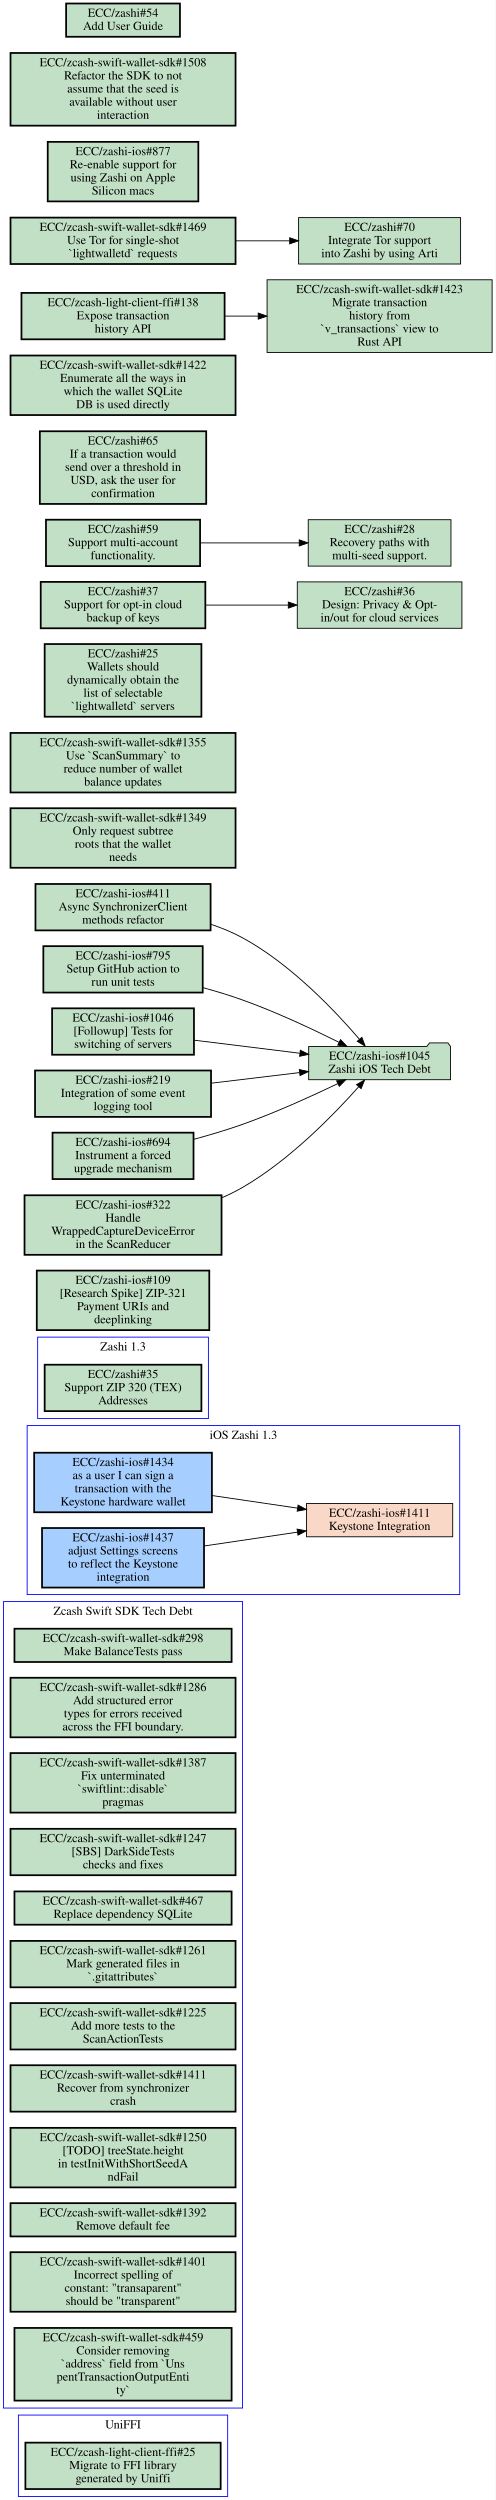
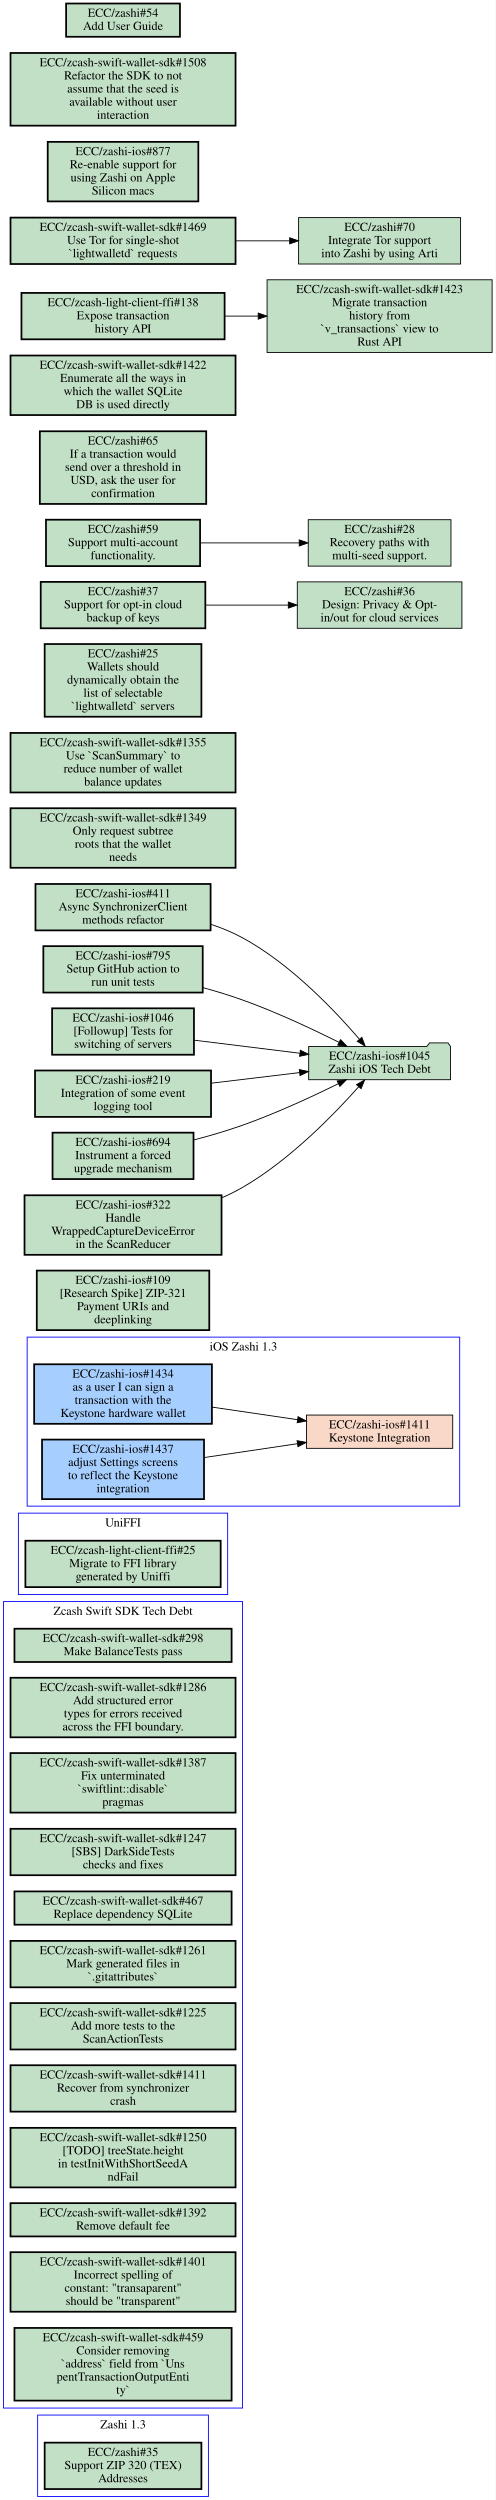
<svg xmlns="http://www.w3.org/2000/svg" xmlns:xlink="http://www.w3.org/1999/xlink" width="566pt" height="2855pt" viewBox="0.00 0.00 566.00 2855.00">
  <g id="graph0" class="graph" transform="scale(1 1) rotate(0) translate(4 2851)">
    <polygon fill="white" stroke="transparent" points="-4,4 -4,-2851 562,-2851 562,4 -4,4" />
    <g id="clust1" class="cluster">
-       <polygon fill="none" stroke="blue" points="17,0 17,-93 256,-93 256,0 17,0" />
-       <text text-anchor="middle" x="136.5" y="-77.8" font-family="Times,serif" font-size="14.00">UniFFI</text>
+       <polygon fill="none" stroke="blue" points="17,-1030 17,-1123 256,-1123 256,-1030 17,-1030" />
+       <text text-anchor="middle" x="136.5" y="-1107.8" font-family="Times,serif" font-size="14.00">UniFFI</text>
    </g>
    <g id="clust2" class="cluster">
-       <polygon fill="none" stroke="blue" points="27,-1030 27,-1223 521,-1223 521,-1030 27,-1030" />
-       <text text-anchor="middle" x="274" y="-1207.8" font-family="Times,serif" font-size="14.00">iOS Zashi 1.3</text>
+       <polygon fill="none" stroke="blue" points="39,0 39,-93 234,-93 234,0 39,0" />
+       <text text-anchor="middle" x="136.5" y="-77.8" font-family="Times,serif" font-size="14.00">Zashi 1.3</text>
    </g>
    <g id="clust3" class="cluster">
+       <polygon fill="none" stroke="blue" points="27,-1131 27,-1324 521,-1324 521,-1131 27,-1131" />
+       <text text-anchor="middle" x="274" y="-1308.8" font-family="Times,serif" font-size="14.00">iOS Zashi 1.3</text>
+     </g>
+     <g id="clust4" class="cluster">
      <polygon fill="none" stroke="blue" points="0,-101 0,-1022 273,-1022 273,-101 0,-101" />
      <text text-anchor="middle" x="136.5" y="-1006.8" font-family="Times,serif" font-size="14.00">Zcash Swift SDK Tech Debt</text>
-     </g>
-     <g id="clust4" class="cluster">
-       <polygon fill="none" stroke="blue" points="39,-1231 39,-1324 234,-1324 234,-1231 39,-1231" />
-       <text text-anchor="middle" x="136.5" y="-1308.8" font-family="Times,serif" font-size="14.00">Zashi 1.3</text>
    </g>
    <g id="node1" class="node open">
      <g id="a_node1">
        <a xlink:href="https://github.com/Electric-Coin-Company/zcash-light-client-ffi/issues/25" xlink:title="ECC/zcash-light-client-ffi#25&#10;Migrate to FFI library&#10;generated by Uniffi" target="_blank">
-           <polygon fill="#c2e0c6" stroke="black" stroke-width="2" points="248,-61.5 25,-61.5 25,-8.5 248,-8.5 248,-61.5" />
-           <text text-anchor="middle" x="136.5" y="-46.3" font-family="Times,serif" font-size="14.00">ECC/zcash-light-client-ffi#25</text>
-           <text text-anchor="middle" x="136.5" y="-31.3" font-family="Times,serif" font-size="14.00">Migrate to FFI library</text>
-           <text text-anchor="middle" x="136.5" y="-16.3" font-family="Times,serif" font-size="14.00">generated by Uniffi</text>
-         </a>
-       </g>
-     </g>
-     <g id="node2" class="node closed">
+           <polygon fill="#c2e0c6" stroke="black" stroke-width="2" points="248,-1091.5 25,-1091.5 25,-1038.5 248,-1038.5 248,-1091.5" />
+           <text text-anchor="middle" x="136.5" y="-1076.3" font-family="Times,serif" font-size="14.00">ECC/zcash-light-client-ffi#25</text>
+           <text text-anchor="middle" x="136.5" y="-1061.3" font-family="Times,serif" font-size="14.00">Migrate to FFI library</text>
+           <text text-anchor="middle" x="136.5" y="-1046.3" font-family="Times,serif" font-size="14.00">generated by Uniffi</text>
+         </a>
+       </g>
+     </g>
+     <g id="node2" class="node open">
      <g id="a_node2">
+         <a xlink:href="https://github.com/Electric-Coin-Company/zashi/issues/35" xlink:title="ECC/zashi#35&#10;Support ZIP 320 (TEX)&#10;Addresses" target="_blank">
+           <polygon fill="#c2e0c6" stroke="black" stroke-width="2" points="226,-61.5 47,-61.5 47,-8.5 226,-8.5 226,-61.5" />
+           <text text-anchor="middle" x="136.5" y="-46.3" font-family="Times,serif" font-size="14.00">ECC/zashi#35</text>
+           <text text-anchor="middle" x="136.5" y="-31.3" font-family="Times,serif" font-size="14.00">Support ZIP 320 (TEX)</text>
+           <text text-anchor="middle" x="136.5" y="-16.3" font-family="Times,serif" font-size="14.00">Addresses</text>
+         </a>
+       </g>
+     </g>
+     <g id="node3" class="node closed">
+       <g id="a_node3">
        <a xlink:href="https://github.com/Electric-Coin-Company/zashi-ios/issues/1411" xlink:title="ECC/zashi-ios#1411&#10;Keystone Integration" target="_blank">
-           <polygon fill="#fad8c7" stroke="black" points="513,-1134 346,-1134 346,-1096 513,-1096 513,-1134" />
-           <text text-anchor="middle" x="429.5" y="-1118.8" font-family="Times,serif" font-size="14.00">ECC/zashi-ios#1411</text>
-           <text text-anchor="middle" x="429.5" y="-1103.8" font-family="Times,serif" font-size="14.00">Keystone Integration</text>
-         </a>
-       </g>
-     </g>
-     <g id="node3" class="node committed">
-       <g id="a_node3">
-         <a xlink:href="https://github.com/Electric-Coin-Company/zashi-ios/issues/1434" xlink:title="ECC/zashi-ios#1434&#10;as a user I can sign a&#10;transaction with the&#10;Keystone hardware wallet" target="_blank">
-           <polygon fill="#a6cfff" stroke="black" stroke-width="2" points="238,-1192 35,-1192 35,-1124 238,-1124 238,-1192" />
-           <text text-anchor="middle" x="136.5" y="-1176.8" font-family="Times,serif" font-size="14.00">ECC/zashi-ios#1434</text>
-           <text text-anchor="middle" x="136.5" y="-1161.8" font-family="Times,serif" font-size="14.00">as a user I can sign a</text>
-           <text text-anchor="middle" x="136.5" y="-1146.8" font-family="Times,serif" font-size="14.00">transaction with the</text>
-           <text text-anchor="middle" x="136.5" y="-1131.8" font-family="Times,serif" font-size="14.00">Keystone hardware wallet</text>
-         </a>
-       </g>
-     </g>
-     <g id="edge1" class="edge">
-       <path fill="none" stroke="black" d="M238.05,-1143.1C269.78,-1138.5 304.66,-1133.3 335.81,-1128.7" />
-       <polygon fill="black" stroke="black" points="336.41,-1132.15 345.78,-1127.2 335.37,-1125.23 336.41,-1132.15" />
+           <polygon fill="#fad8c7" stroke="black" points="513,-1235 346,-1235 346,-1197 513,-1197 513,-1235" />
+           <text text-anchor="middle" x="429.5" y="-1219.8" font-family="Times,serif" font-size="14.00">ECC/zashi-ios#1411</text>
+           <text text-anchor="middle" x="429.5" y="-1204.8" font-family="Times,serif" font-size="14.00">Keystone Integration</text>
+         </a>
+       </g>
    </g>
    <g id="node4" class="node committed">
      <g id="a_node4">
+         <a xlink:href="https://github.com/Electric-Coin-Company/zashi-ios/issues/1434" xlink:title="ECC/zashi-ios#1434&#10;as a user I can sign a&#10;transaction with the&#10;Keystone hardware wallet" target="_blank">
+           <polygon fill="#a6cfff" stroke="black" stroke-width="2" points="238,-1293 35,-1293 35,-1225 238,-1225 238,-1293" />
+           <text text-anchor="middle" x="136.5" y="-1277.8" font-family="Times,serif" font-size="14.00">ECC/zashi-ios#1434</text>
+           <text text-anchor="middle" x="136.5" y="-1262.8" font-family="Times,serif" font-size="14.00">as a user I can sign a</text>
+           <text text-anchor="middle" x="136.5" y="-1247.8" font-family="Times,serif" font-size="14.00">transaction with the</text>
+           <text text-anchor="middle" x="136.5" y="-1232.8" font-family="Times,serif" font-size="14.00">Keystone hardware wallet</text>
+         </a>
+       </g>
+     </g>
+     <g id="edge1" class="edge">
+       <path fill="none" stroke="black" d="M238.05,-1244.1C269.78,-1239.5 304.66,-1234.3 335.81,-1229.7" />
+       <polygon fill="black" stroke="black" points="336.41,-1233.15 345.78,-1228.2 335.37,-1226.23 336.41,-1233.15" />
+     </g>
+     <g id="node5" class="node committed">
+       <g id="a_node5">
        <a xlink:href="https://github.com/Electric-Coin-Company/zashi-ios/issues/1437" xlink:title="ECC/zashi-ios#1437&#10;adjust Settings screens&#10;to reflect the Keystone&#10;integration" target="_blank">
-           <polygon fill="#a6cfff" stroke="black" stroke-width="2" points="229,-1106 44,-1106 44,-1038 229,-1038 229,-1106" />
-           <text text-anchor="middle" x="136.5" y="-1090.8" font-family="Times,serif" font-size="14.00">ECC/zashi-ios#1437</text>
-           <text text-anchor="middle" x="136.5" y="-1075.8" font-family="Times,serif" font-size="14.00">adjust Settings screens</text>
-           <text text-anchor="middle" x="136.5" y="-1060.8" font-family="Times,serif" font-size="14.00">to reflect the Keystone</text>
-           <text text-anchor="middle" x="136.5" y="-1045.8" font-family="Times,serif" font-size="14.00">integration</text>
+           <polygon fill="#a6cfff" stroke="black" stroke-width="2" points="229,-1207 44,-1207 44,-1139 229,-1139 229,-1207" />
+           <text text-anchor="middle" x="136.5" y="-1191.8" font-family="Times,serif" font-size="14.00">ECC/zashi-ios#1437</text>
+           <text text-anchor="middle" x="136.5" y="-1176.8" font-family="Times,serif" font-size="14.00">adjust Settings screens</text>
+           <text text-anchor="middle" x="136.5" y="-1161.8" font-family="Times,serif" font-size="14.00">to reflect the Keystone</text>
+           <text text-anchor="middle" x="136.5" y="-1146.8" font-family="Times,serif" font-size="14.00">integration</text>
        </a>
      </g>
    </g>
    <g id="edge2" class="edge">
-       <path fill="none" stroke="black" d="M229.17,-1085.5C263.14,-1090.6 301.66,-1096.3 335.72,-1101.3" />
-       <polygon fill="black" stroke="black" points="335.26,-1104.77 345.67,-1102.8 336.3,-1097.85 335.26,-1104.77" />
-     </g>
-     <g id="node5" class="node open">
-       <g id="a_node5">
+       <path fill="none" stroke="black" d="M229.17,-1186.5C263.14,-1191.6 301.66,-1197.3 335.72,-1202.3" />
+       <polygon fill="black" stroke="black" points="335.26,-1205.77 345.67,-1203.8 336.3,-1198.85 335.26,-1205.77" />
+     </g>
+     <g id="node6" class="node open">
+       <g id="a_node6">
        <a xlink:href="https://github.com/Electric-Coin-Company/zcash-swift-wallet-sdk/issues/298" xlink:title="ECC/zcash-swift-wallet-sdk#298&#10;Make BalanceTests pass" target="_blank">
          <polygon fill="#c2e0c6" stroke="black" stroke-width="2" points="260.5,-991 12.5,-991 12.5,-953 260.5,-953 260.5,-991" />
          <text text-anchor="middle" x="136.5" y="-975.8" font-family="Times,serif" font-size="14.00">ECC/zcash-swift-wallet-sdk#298</text>
          <text text-anchor="middle" x="136.5" y="-960.8" font-family="Times,serif" font-size="14.00">Make BalanceTests pass</text>
        </a>
      </g>
    </g>
-     <g id="node6" class="node open">
-       <g id="a_node6">
+     <g id="node7" class="node open">
+       <g id="a_node7">
        <a xlink:href="https://github.com/Electric-Coin-Company/zcash-swift-wallet-sdk/issues/1286" xlink:title="ECC/zcash-swift-wallet-sdk#1286&#10;Add structured error&#10;types for errors received&#10;across the FFI boundary." target="_blank">
          <polygon fill="#c2e0c6" stroke="black" stroke-width="2" points="265,-935 8,-935 8,-867 265,-867 265,-935" />
          <text text-anchor="middle" x="136.5" y="-919.8" font-family="Times,serif" font-size="14.00">ECC/zcash-swift-wallet-sdk#1286</text>
          <text text-anchor="middle" x="136.5" y="-904.8" font-family="Times,serif" font-size="14.00">Add structured error</text>
          <text text-anchor="middle" x="136.5" y="-889.8" font-family="Times,serif" font-size="14.00">types for errors received</text>
          <text text-anchor="middle" x="136.5" y="-874.8" font-family="Times,serif" font-size="14.00">across the FFI boundary.</text>
        </a>
      </g>
    </g>
-     <g id="node7" class="node open">
-       <g id="a_node7">
+     <g id="node8" class="node open">
+       <g id="a_node8">
        <a xlink:href="https://github.com/Electric-Coin-Company/zcash-swift-wallet-sdk/issues/1387" xlink:title="ECC/zcash-swift-wallet-sdk#1387&#10;Fix unterminated&#10;`swiftlint::disable`&#10;pragmas" target="_blank">
          <polygon fill="#c2e0c6" stroke="black" stroke-width="2" points="265,-849 8,-849 8,-781 265,-781 265,-849" />
          <text text-anchor="middle" x="136.5" y="-833.8" font-family="Times,serif" font-size="14.00">ECC/zcash-swift-wallet-sdk#1387</text>
          <text text-anchor="middle" x="136.5" y="-818.8" font-family="Times,serif" font-size="14.00">Fix unterminated</text>
          <text text-anchor="middle" x="136.5" y="-803.8" font-family="Times,serif" font-size="14.00">`swiftlint::disable`</text>
          <text text-anchor="middle" x="136.5" y="-788.8" font-family="Times,serif" font-size="14.00">pragmas</text>
        </a>
      </g>
    </g>
-     <g id="node8" class="node open">
-       <g id="a_node8">
+     <g id="node9" class="node open">
+       <g id="a_node9">
        <a xlink:href="https://github.com/Electric-Coin-Company/zcash-swift-wallet-sdk/issues/1247" xlink:title="ECC/zcash-swift-wallet-sdk#1247&#10;[SBS] DarkSideTests&#10;checks and fixes" target="_blank">
          <polygon fill="#c2e0c6" stroke="black" stroke-width="2" points="265,-762.5 8,-762.5 8,-709.5 265,-709.5 265,-762.5" />
          <text text-anchor="middle" x="136.5" y="-747.3" font-family="Times,serif" font-size="14.00">ECC/zcash-swift-wallet-sdk#1247</text>
          <text text-anchor="middle" x="136.5" y="-732.3" font-family="Times,serif" font-size="14.00">[SBS] DarkSideTests</text>
          <text text-anchor="middle" x="136.5" y="-717.3" font-family="Times,serif" font-size="14.00">checks and fixes</text>
        </a>
      </g>
    </g>
-     <g id="node9" class="node open">
-       <g id="a_node9">
+     <g id="node10" class="node open">
+       <g id="a_node10">
        <a xlink:href="https://github.com/Electric-Coin-Company/zcash-swift-wallet-sdk/issues/467" xlink:title="ECC/zcash-swift-wallet-sdk#467&#10;Replace dependency SQLite" target="_blank">
          <polygon fill="#c2e0c6" stroke="black" stroke-width="2" points="260.5,-691 12.5,-691 12.5,-653 260.5,-653 260.5,-691" />
          <text text-anchor="middle" x="136.5" y="-675.8" font-family="Times,serif" font-size="14.00">ECC/zcash-swift-wallet-sdk#467</text>
          <text text-anchor="middle" x="136.5" y="-660.8" font-family="Times,serif" font-size="14.00">Replace dependency SQLite</text>
        </a>
      </g>
    </g>
-     <g id="node10" class="node open">
-       <g id="a_node10">
+     <g id="node11" class="node open">
+       <g id="a_node11">
        <a xlink:href="https://github.com/Electric-Coin-Company/zcash-swift-wallet-sdk/issues/1261" xlink:title="ECC/zcash-swift-wallet-sdk#1261&#10;Mark generated files in&#10;`.gitattributes`" target="_blank">
          <polygon fill="#c2e0c6" stroke="black" stroke-width="2" points="265,-634.5 8,-634.5 8,-581.5 265,-581.5 265,-634.5" />
          <text text-anchor="middle" x="136.5" y="-619.3" font-family="Times,serif" font-size="14.00">ECC/zcash-swift-wallet-sdk#1261</text>
          <text text-anchor="middle" x="136.5" y="-604.3" font-family="Times,serif" font-size="14.00">Mark generated files in</text>
          <text text-anchor="middle" x="136.5" y="-589.3" font-family="Times,serif" font-size="14.00">`.gitattributes`</text>
        </a>
      </g>
    </g>
-     <g id="node11" class="node open">
-       <g id="a_node11">
+     <g id="node12" class="node open">
+       <g id="a_node12">
        <a xlink:href="https://github.com/Electric-Coin-Company/zcash-swift-wallet-sdk/issues/1225" xlink:title="ECC/zcash-swift-wallet-sdk#1225&#10;Add more tests to the&#10;ScanActionTests" target="_blank">
          <polygon fill="#c2e0c6" stroke="black" stroke-width="2" points="265,-563.5 8,-563.5 8,-510.5 265,-510.5 265,-563.5" />
          <text text-anchor="middle" x="136.5" y="-548.3" font-family="Times,serif" font-size="14.00">ECC/zcash-swift-wallet-sdk#1225</text>
          <text text-anchor="middle" x="136.5" y="-533.3" font-family="Times,serif" font-size="14.00">Add more tests to the</text>
          <text text-anchor="middle" x="136.5" y="-518.3" font-family="Times,serif" font-size="14.00">ScanActionTests</text>
        </a>
      </g>
    </g>
-     <g id="node12" class="node open">
-       <g id="a_node12">
+     <g id="node13" class="node open">
+       <g id="a_node13">
        <a xlink:href="https://github.com/Electric-Coin-Company/zcash-swift-wallet-sdk/issues/1411" xlink:title="ECC/zcash-swift-wallet-sdk#1411&#10;Recover from synchronizer&#10;crash" target="_blank">
          <polygon fill="#c2e0c6" stroke="black" stroke-width="2" points="265,-492.5 8,-492.5 8,-439.5 265,-439.5 265,-492.5" />
          <text text-anchor="middle" x="136.5" y="-477.3" font-family="Times,serif" font-size="14.00">ECC/zcash-swift-wallet-sdk#1411</text>
          <text text-anchor="middle" x="136.5" y="-462.3" font-family="Times,serif" font-size="14.00">Recover from synchronizer</text>
          <text text-anchor="middle" x="136.5" y="-447.3" font-family="Times,serif" font-size="14.00">crash</text>
        </a>
      </g>
    </g>
-     <g id="node13" class="node open">
-       <g id="a_node13">
+     <g id="node14" class="node open">
+       <g id="a_node14">
        <a xlink:href="https://github.com/Electric-Coin-Company/zcash-swift-wallet-sdk/issues/1250" xlink:title="ECC/zcash-swift-wallet-sdk#1250&#10;[TODO] treeState.height&#10;in testInitWithShortSeedA&#10;ndFail" target="_blank">
          <polygon fill="#c2e0c6" stroke="black" stroke-width="2" points="265,-421 8,-421 8,-353 265,-353 265,-421" />
          <text text-anchor="middle" x="136.5" y="-405.8" font-family="Times,serif" font-size="14.00">ECC/zcash-swift-wallet-sdk#1250</text>
          <text text-anchor="middle" x="136.5" y="-390.8" font-family="Times,serif" font-size="14.00">[TODO] treeState.height</text>
          <text text-anchor="middle" x="136.5" y="-375.8" font-family="Times,serif" font-size="14.00">in testInitWithShortSeedA</text>
          <text text-anchor="middle" x="136.5" y="-360.8" font-family="Times,serif" font-size="14.00">ndFail</text>
        </a>
      </g>
    </g>
-     <g id="node14" class="node open">
-       <g id="a_node14">
+     <g id="node15" class="node open">
+       <g id="a_node15">
        <a xlink:href="https://github.com/Electric-Coin-Company/zcash-swift-wallet-sdk/issues/1392" xlink:title="ECC/zcash-swift-wallet-sdk#1392&#10;Remove default fee" target="_blank">
          <polygon fill="#c2e0c6" stroke="black" stroke-width="2" points="265,-335 8,-335 8,-297 265,-297 265,-335" />
          <text text-anchor="middle" x="136.5" y="-319.8" font-family="Times,serif" font-size="14.00">ECC/zcash-swift-wallet-sdk#1392</text>
          <text text-anchor="middle" x="136.5" y="-304.8" font-family="Times,serif" font-size="14.00">Remove default fee</text>
        </a>
      </g>
    </g>
-     <g id="node15" class="node open">
-       <g id="a_node15">
+     <g id="node16" class="node open">
+       <g id="a_node16">
        <a xlink:href="https://github.com/Electric-Coin-Company/zcash-swift-wallet-sdk/issues/1401" xlink:title="ECC/zcash-swift-wallet-sdk#1401&#10;Incorrect spelling of&#10;constant: &quot;transaparent&quot;&#10;should be &quot;transparent&quot;" target="_blank">
          <polygon fill="#c2e0c6" stroke="black" stroke-width="2" points="265,-279 8,-279 8,-211 265,-211 265,-279" />
          <text text-anchor="middle" x="136.5" y="-263.8" font-family="Times,serif" font-size="14.00">ECC/zcash-swift-wallet-sdk#1401</text>
          <text text-anchor="middle" x="136.5" y="-248.8" font-family="Times,serif" font-size="14.00">Incorrect spelling of</text>
          <text text-anchor="middle" x="136.5" y="-233.8" font-family="Times,serif" font-size="14.00">constant: "transaparent"</text>
          <text text-anchor="middle" x="136.5" y="-218.8" font-family="Times,serif" font-size="14.00">should be "transparent"</text>
        </a>
      </g>
    </g>
-     <g id="node16" class="node open">
-       <g id="a_node16">
+     <g id="node17" class="node open">
+       <g id="a_node17">
        <a xlink:href="https://github.com/Electric-Coin-Company/zcash-swift-wallet-sdk/issues/459" xlink:title="ECC/zcash-swift-wallet-sdk#459&#10;Consider removing&#10;`address` field from `Uns&#10;pentTransactionOutputEnti&#10;ty`" target="_blank">
          <polygon fill="#c2e0c6" stroke="black" stroke-width="2" points="260.5,-192.5 12.5,-192.5 12.5,-109.5 260.5,-109.5 260.5,-192.5" />
          <text text-anchor="middle" x="136.5" y="-177.3" font-family="Times,serif" font-size="14.00">ECC/zcash-swift-wallet-sdk#459</text>
          <text text-anchor="middle" x="136.5" y="-162.3" font-family="Times,serif" font-size="14.00">Consider removing</text>
          <text text-anchor="middle" x="136.5" y="-147.3" font-family="Times,serif" font-size="14.00">`address` field from `Uns</text>
          <text text-anchor="middle" x="136.5" y="-132.3" font-family="Times,serif" font-size="14.00">pentTransactionOutputEnti</text>
          <text text-anchor="middle" x="136.5" y="-117.3" font-family="Times,serif" font-size="14.00">ty`</text>
-         </a>
-       </g>
-     </g>
-     <g id="node17" class="node open">
-       <g id="a_node17">
-         <a xlink:href="https://github.com/Electric-Coin-Company/zashi/issues/35" xlink:title="ECC/zashi#35&#10;Support ZIP 320 (TEX)&#10;Addresses" target="_blank">
-           <polygon fill="#c2e0c6" stroke="black" stroke-width="2" points="226,-1292.5 47,-1292.5 47,-1239.5 226,-1239.5 226,-1292.5" />
-           <text text-anchor="middle" x="136.5" y="-1277.3" font-family="Times,serif" font-size="14.00">ECC/zashi#35</text>
-           <text text-anchor="middle" x="136.5" y="-1262.3" font-family="Times,serif" font-size="14.00">Support ZIP 320 (TEX)</text>
-           <text text-anchor="middle" x="136.5" y="-1247.3" font-family="Times,serif" font-size="14.00">Addresses</text>
        </a>
      </g>
    </g>
    <g id="node18" class="node open">
      <g id="a_node18">
        <a xlink:href="https://github.com/Electric-Coin-Company/zashi-ios/issues/109" xlink:title="ECC/zashi-ios#109&#10;[Research Spike] ZIP-321&#10;Payment URIs and&#10;deeplinking" target="_blank">
          <polygon fill="#c2e0c6" stroke="black" stroke-width="2" points="235,-1400 38,-1400 38,-1332 235,-1332 235,-1400" />
          <text text-anchor="middle" x="136.5" y="-1384.8" font-family="Times,serif" font-size="14.00">ECC/zashi-ios#109</text>
          <text text-anchor="middle" x="136.5" y="-1369.8" font-family="Times,serif" font-size="14.00">[Research Spike] ZIP-321</text>
          <text text-anchor="middle" x="136.5" y="-1354.8" font-family="Times,serif" font-size="14.00">Payment URIs and</text>
          <text text-anchor="middle" x="136.5" y="-1339.8" font-family="Times,serif" font-size="14.00">deeplinking</text>
        </a>
      </g>
    </g>
    <g id="node19" class="node open">
      <g id="a_node19">
        <a xlink:href="https://github.com/Electric-Coin-Company/zashi-ios/issues/411" xlink:title="ECC/zashi-ios#411&#10;Async SynchronizerClient&#10;methods refactor" target="_blank">
          <polygon fill="#c2e0c6" stroke="black" stroke-width="2" points="236.5,-1841.5 36.5,-1841.5 36.5,-1788.5 236.5,-1788.5 236.5,-1841.5" />
          <text text-anchor="middle" x="136.5" y="-1826.3" font-family="Times,serif" font-size="14.00">ECC/zashi-ios#411</text>
          <text text-anchor="middle" x="136.5" y="-1811.3" font-family="Times,serif" font-size="14.00">Async SynchronizerClient</text>
          <text text-anchor="middle" x="136.5" y="-1796.3" font-family="Times,serif" font-size="14.00">methods refactor</text>
        </a>
      </g>
    </g>
    <g id="node20" class="node open">
      <g id="a_node20">
        <a xlink:href="https://github.com/Electric-Coin-Company/zashi-ios/issues/1045" xlink:title="ECC/zashi-ios#1045&#10;Zashi iOS Tech Debt" target="_blank">
          <polygon fill="#c2e0c6" stroke="black" points="510.5,-1656 507.5,-1660 486.5,-1660 483.5,-1656 348.5,-1656 348.5,-1618 510.5,-1618 510.5,-1656" />
          <text text-anchor="middle" x="429.5" y="-1640.8" font-family="Times,serif" font-size="14.00">ECC/zashi-ios#1045</text>
          <text text-anchor="middle" x="429.5" y="-1625.8" font-family="Times,serif" font-size="14.00">Zashi iOS Tech Debt</text>
        </a>
      </g>
    </g>
    <g id="edge3" class="edge">
      <path fill="none" stroke="black" d="M236.64,-1795.5C249.25,-1791.3 261.69,-1786.2 273,-1780 327.95,-1750.1 378.7,-1696.6 406.46,-1664.2" />
      <polygon fill="black" stroke="black" points="409.26,-1666.31 413.01,-1656.4 403.9,-1661.81 409.26,-1666.31" />
    </g>
    <g id="node21" class="node open">
      <g id="a_node21">
        <a xlink:href="https://github.com/Electric-Coin-Company/zashi-ios/issues/795" xlink:title="ECC/zashi-ios#795&#10;Setup GitHub action to&#10;run unit tests" target="_blank">
          <polygon fill="#c2e0c6" stroke="black" stroke-width="2" points="227.5,-1770.5 45.5,-1770.5 45.5,-1717.5 227.5,-1717.5 227.5,-1770.5" />
          <text text-anchor="middle" x="136.5" y="-1755.3" font-family="Times,serif" font-size="14.00">ECC/zashi-ios#795</text>
          <text text-anchor="middle" x="136.5" y="-1740.3" font-family="Times,serif" font-size="14.00">Setup GitHub action to</text>
          <text text-anchor="middle" x="136.5" y="-1725.3" font-family="Times,serif" font-size="14.00">run unit tests</text>
        </a>
      </g>
    </g>
    <g id="edge4" class="edge">
      <path fill="none" stroke="black" d="M227.84,-1723.1C243.06,-1718.9 258.59,-1714.2 273,-1709 311.08,-1695.4 352.57,-1675.9 383.1,-1660.7" />
      <polygon fill="black" stroke="black" points="384.86,-1663.73 392.21,-1656.1 381.71,-1657.48 384.86,-1663.73" />
    </g>
    <g id="node22" class="node open">
      <g id="a_node22">
        <a xlink:href="https://github.com/Electric-Coin-Company/zcash-swift-wallet-sdk/issues/1349" xlink:title="ECC/zcash-swift-wallet-sdk#1349&#10;Only request subtree&#10;roots that the wallet&#10;needs" target="_blank">
          <polygon fill="#c2e0c6" stroke="black" stroke-width="2" points="265,-1928 8,-1928 8,-1860 265,-1860 265,-1928" />
          <text text-anchor="middle" x="136.5" y="-1912.8" font-family="Times,serif" font-size="14.00">ECC/zcash-swift-wallet-sdk#1349</text>
          <text text-anchor="middle" x="136.5" y="-1897.8" font-family="Times,serif" font-size="14.00">Only request subtree</text>
          <text text-anchor="middle" x="136.5" y="-1882.8" font-family="Times,serif" font-size="14.00">roots that the wallet</text>
          <text text-anchor="middle" x="136.5" y="-1867.8" font-family="Times,serif" font-size="14.00">needs</text>
        </a>
      </g>
    </g>
    <g id="node23" class="node open">
      <g id="a_node23">
        <a xlink:href="https://github.com/Electric-Coin-Company/zcash-swift-wallet-sdk/issues/1355" xlink:title="ECC/zcash-swift-wallet-sdk#1355&#10;Use `ScanSummary` to&#10;reduce number of wallet&#10;balance updates" target="_blank">
          <polygon fill="#c2e0c6" stroke="black" stroke-width="2" points="265,-2014 8,-2014 8,-1946 265,-1946 265,-2014" />
          <text text-anchor="middle" x="136.5" y="-1998.8" font-family="Times,serif" font-size="14.00">ECC/zcash-swift-wallet-sdk#1355</text>
          <text text-anchor="middle" x="136.5" y="-1983.8" font-family="Times,serif" font-size="14.00">Use `ScanSummary` to</text>
          <text text-anchor="middle" x="136.5" y="-1968.8" font-family="Times,serif" font-size="14.00">reduce number of wallet</text>
          <text text-anchor="middle" x="136.5" y="-1953.8" font-family="Times,serif" font-size="14.00">balance updates</text>
        </a>
      </g>
    </g>
    <g id="node24" class="node open">
      <g id="a_node24">
        <a xlink:href="https://github.com/Electric-Coin-Company/zashi-ios/issues/1046" xlink:title="ECC/zashi-ios#1046&#10;[Followup] Tests for&#10;switching of servers" target="_blank">
          <polygon fill="#c2e0c6" stroke="black" stroke-width="2" points="217.5,-1699.5 55.5,-1699.5 55.5,-1646.5 217.5,-1646.5 217.5,-1699.5" />
          <text text-anchor="middle" x="136.5" y="-1684.3" font-family="Times,serif" font-size="14.00">ECC/zashi-ios#1046</text>
          <text text-anchor="middle" x="136.5" y="-1669.3" font-family="Times,serif" font-size="14.00">[Followup] Tests for</text>
          <text text-anchor="middle" x="136.5" y="-1654.3" font-family="Times,serif" font-size="14.00">switching of servers</text>
        </a>
      </g>
    </g>
    <g id="edge5" class="edge">
      <path fill="none" stroke="black" d="M217.79,-1663.1C255.16,-1658.4 299.77,-1652.9 338.3,-1648.2" />
      <polygon fill="black" stroke="black" points="338.99,-1651.64 348.47,-1646.9 338.11,-1644.7 338.99,-1651.64" />
    </g>
    <g id="node25" class="node open">
      <g id="a_node25">
        <a xlink:href="https://github.com/Electric-Coin-Company/zashi/issues/25" xlink:title="ECC/zashi#25&#10;Wallets should&#10;dynamically obtain the&#10;list of selectable&#10;`lightwalletd` servers" target="_blank">
          <polygon fill="#c2e0c6" stroke="black" stroke-width="2" points="226,-2115.5 47,-2115.5 47,-2032.5 226,-2032.5 226,-2115.5" />
          <text text-anchor="middle" x="136.5" y="-2100.3" font-family="Times,serif" font-size="14.00">ECC/zashi#25</text>
          <text text-anchor="middle" x="136.5" y="-2085.3" font-family="Times,serif" font-size="14.00">Wallets should</text>
          <text text-anchor="middle" x="136.5" y="-2070.3" font-family="Times,serif" font-size="14.00">dynamically obtain the</text>
          <text text-anchor="middle" x="136.5" y="-2055.3" font-family="Times,serif" font-size="14.00">list of selectable</text>
          <text text-anchor="middle" x="136.5" y="-2040.3" font-family="Times,serif" font-size="14.00">`lightwalletd` servers</text>
        </a>
      </g>
    </g>
    <g id="node26" class="node open">
      <g id="a_node26">
        <a xlink:href="https://github.com/Electric-Coin-Company/zashi/issues/37" xlink:title="ECC/zashi#37&#10;Support for opt-in cloud&#10;backup of keys" target="_blank">
          <polygon fill="#c2e0c6" stroke="black" stroke-width="2" points="230.5,-2186.5 42.5,-2186.5 42.5,-2133.5 230.5,-2133.5 230.5,-2186.5" />
          <text text-anchor="middle" x="136.5" y="-2171.3" font-family="Times,serif" font-size="14.00">ECC/zashi#37</text>
          <text text-anchor="middle" x="136.5" y="-2156.3" font-family="Times,serif" font-size="14.00">Support for opt-in cloud</text>
          <text text-anchor="middle" x="136.5" y="-2141.3" font-family="Times,serif" font-size="14.00">backup of keys</text>
        </a>
      </g>
    </g>
    <g id="node27" class="node open">
      <g id="a_node27">
        <a xlink:href="https://github.com/Electric-Coin-Company/zashi/issues/36" xlink:title="ECC/zashi#36&#10;Design: Privacy &amp; Opt-&#10;in/out for cloud services" target="_blank">
          <polygon fill="#c2e0c6" stroke="black" points="523.5,-2186.5 335.5,-2186.5 335.5,-2133.5 523.5,-2133.5 523.5,-2186.5" />
          <text text-anchor="middle" x="429.5" y="-2171.3" font-family="Times,serif" font-size="14.00">ECC/zashi#36</text>
          <text text-anchor="middle" x="429.5" y="-2156.3" font-family="Times,serif" font-size="14.00">Design: Privacy &amp; Opt-</text>
          <text text-anchor="middle" x="429.5" y="-2141.3" font-family="Times,serif" font-size="14.00">in/out for cloud services</text>
        </a>
      </g>
    </g>
    <g id="edge6" class="edge">
      <path fill="none" stroke="black" d="M230.77,-2160C260.8,-2160 294.24,-2160 324.95,-2160" />
      <polygon fill="black" stroke="black" points="325.25,-2163.5 335.25,-2160 325.25,-2156.5 325.25,-2163.5" />
    </g>
    <g id="node28" class="node open">
      <g id="a_node28">
        <a xlink:href="https://github.com/Electric-Coin-Company/zashi-ios/issues/219" xlink:title="ECC/zashi-ios#219&#10;Integration of some event&#10;logging tool" target="_blank">
          <polygon fill="#c2e0c6" stroke="black" stroke-width="2" points="237,-1628.5 36,-1628.5 36,-1575.5 237,-1575.5 237,-1628.5" />
          <text text-anchor="middle" x="136.5" y="-1613.3" font-family="Times,serif" font-size="14.00">ECC/zashi-ios#219</text>
          <text text-anchor="middle" x="136.5" y="-1598.3" font-family="Times,serif" font-size="14.00">Integration of some event</text>
          <text text-anchor="middle" x="136.5" y="-1583.3" font-family="Times,serif" font-size="14.00">logging tool</text>
        </a>
      </g>
    </g>
    <g id="edge7" class="edge">
      <path fill="none" stroke="black" d="M237.24,-1614C269.9,-1617.9 305.99,-1622.3 337.93,-1626.1" />
      <polygon fill="black" stroke="black" points="337.81,-1629.61 348.15,-1627.3 338.63,-1622.66 337.81,-1629.61" />
    </g>
    <g id="node29" class="node open">
      <g id="a_node29">
        <a xlink:href="https://github.com/Electric-Coin-Company/zashi-ios/issues/694" xlink:title="ECC/zashi-ios#694&#10;Instrument a forced&#10;upgrade mechanism" target="_blank">
          <polygon fill="#c2e0c6" stroke="black" stroke-width="2" points="217,-1557.5 56,-1557.5 56,-1504.5 217,-1504.5 217,-1557.5" />
          <text text-anchor="middle" x="136.5" y="-1542.3" font-family="Times,serif" font-size="14.00">ECC/zashi-ios#694</text>
          <text text-anchor="middle" x="136.5" y="-1527.3" font-family="Times,serif" font-size="14.00">Instrument a forced</text>
          <text text-anchor="middle" x="136.5" y="-1512.3" font-family="Times,serif" font-size="14.00">upgrade mechanism</text>
        </a>
      </g>
    </g>
    <g id="edge8" class="edge">
-       <path fill="none" stroke="black" d="M217.34,-1549.9C235.79,-1554.9 255.22,-1560.7 273,-1567 310.42,-1580.3 351.31,-1598.9 381.77,-1613.5" />
-       <polygon fill="black" stroke="black" points="380.35,-1616.7 390.87,-1618 383.46,-1610.43 380.35,-1616.7" />
+       <path fill="none" stroke="black" d="M217.02,-1549.1C235.58,-1553.9 255.14,-1559.7 273,-1566 310.77,-1579.4 351.96,-1598.4 382.45,-1613.4" />
+       <polygon fill="black" stroke="black" points="381.04,-1616.61 391.56,-1617.9 384.14,-1610.33 381.04,-1616.61" />
    </g>
    <g id="node30" class="node open">
      <g id="a_node30">
        <a xlink:href="https://github.com/Electric-Coin-Company/zashi-ios/issues/322" xlink:title="ECC/zashi-ios#322&#10;Handle&#10;WrappedCaptureDeviceError&#10;in the ScanReducer" target="_blank">
          <polygon fill="#c2e0c6" stroke="black" stroke-width="2" points="249,-1486 24,-1486 24,-1418 249,-1418 249,-1486" />
          <text text-anchor="middle" x="136.5" y="-1470.8" font-family="Times,serif" font-size="14.00">ECC/zashi-ios#322</text>
          <text text-anchor="middle" x="136.5" y="-1455.8" font-family="Times,serif" font-size="14.00">Handle</text>
          <text text-anchor="middle" x="136.5" y="-1440.8" font-family="Times,serif" font-size="14.00">WrappedCaptureDeviceError</text>
          <text text-anchor="middle" x="136.5" y="-1425.8" font-family="Times,serif" font-size="14.00">in the ScanReducer</text>
        </a>
      </g>
    </g>
    <g id="edge9" class="edge">
      <path fill="none" stroke="black" d="M249.02,-1483C257.32,-1486.6 265.41,-1490.6 273,-1495 326.7,-1526 377.51,-1578.3 405.68,-1610" />
      <polygon fill="black" stroke="black" points="403.12,-1612.39 412.34,-1617.6 408.38,-1607.77 403.12,-1612.39" />
    </g>
    <g id="node31" class="node open">
      <g id="a_node31">
        <a xlink:href="https://github.com/Electric-Coin-Company/zashi/issues/59" xlink:title="ECC/zashi#59&#10;Support multi-account&#10;functionality." target="_blank">
          <polygon fill="#c2e0c6" stroke="black" stroke-width="2" points="224.5,-2257.5 48.5,-2257.5 48.5,-2204.5 224.5,-2204.5 224.5,-2257.5" />
          <text text-anchor="middle" x="136.5" y="-2242.3" font-family="Times,serif" font-size="14.00">ECC/zashi#59</text>
          <text text-anchor="middle" x="136.5" y="-2227.3" font-family="Times,serif" font-size="14.00">Support multi-account</text>
          <text text-anchor="middle" x="136.5" y="-2212.3" font-family="Times,serif" font-size="14.00">functionality.</text>
        </a>
      </g>
    </g>
    <g id="node32" class="node open">
      <g id="a_node32">
        <a xlink:href="https://github.com/Electric-Coin-Company/zashi/issues/28" xlink:title="ECC/zashi#28&#10;Recovery paths with&#10;multi-seed support." target="_blank">
          <polygon fill="#c2e0c6" stroke="black" points="511,-2257.5 348,-2257.5 348,-2204.5 511,-2204.5 511,-2257.5" />
          <text text-anchor="middle" x="429.5" y="-2242.3" font-family="Times,serif" font-size="14.00">ECC/zashi#28</text>
          <text text-anchor="middle" x="429.5" y="-2227.3" font-family="Times,serif" font-size="14.00">Recovery paths with</text>
          <text text-anchor="middle" x="429.5" y="-2212.3" font-family="Times,serif" font-size="14.00">multi-seed support.</text>
        </a>
      </g>
    </g>
    <g id="edge10" class="edge">
      <path fill="none" stroke="black" d="M224.81,-2231C260.46,-2231 301.7,-2231 337.71,-2231" />
      <polygon fill="black" stroke="black" points="337.72,-2234.5 347.72,-2231 337.72,-2227.5 337.72,-2234.5" />
    </g>
    <g id="node33" class="node open">
      <g id="a_node33">
        <a xlink:href="https://github.com/Electric-Coin-Company/zashi/issues/65" xlink:title="ECC/zashi#65&#10;If a transaction would&#10;send over a threshold in&#10;USD, ask the user for&#10;confirmation" target="_blank">
          <polygon fill="#c2e0c6" stroke="black" stroke-width="2" points="231.5,-2358.5 41.5,-2358.5 41.5,-2275.5 231.5,-2275.5 231.5,-2358.5" />
          <text text-anchor="middle" x="136.5" y="-2343.3" font-family="Times,serif" font-size="14.00">ECC/zashi#65</text>
          <text text-anchor="middle" x="136.5" y="-2328.3" font-family="Times,serif" font-size="14.00">If a transaction would</text>
          <text text-anchor="middle" x="136.5" y="-2313.3" font-family="Times,serif" font-size="14.00">send over a threshold in</text>
          <text text-anchor="middle" x="136.5" y="-2298.3" font-family="Times,serif" font-size="14.00">USD, ask the user for</text>
          <text text-anchor="middle" x="136.5" y="-2283.3" font-family="Times,serif" font-size="14.00">confirmation</text>
        </a>
      </g>
    </g>
    <g id="node34" class="node open">
      <g id="a_node34">
        <a xlink:href="https://github.com/Electric-Coin-Company/zcash-swift-wallet-sdk/issues/1422" xlink:title="ECC/zcash-swift-wallet-sdk#1422&#10;Enumerate all the ways in&#10;which the wallet SQLite&#10;DB is used directly" target="_blank">
          <polygon fill="#c2e0c6" stroke="black" stroke-width="2" points="265,-2445 8,-2445 8,-2377 265,-2377 265,-2445" />
          <text text-anchor="middle" x="136.5" y="-2429.8" font-family="Times,serif" font-size="14.00">ECC/zcash-swift-wallet-sdk#1422</text>
          <text text-anchor="middle" x="136.5" y="-2414.8" font-family="Times,serif" font-size="14.00">Enumerate all the ways in</text>
          <text text-anchor="middle" x="136.5" y="-2399.8" font-family="Times,serif" font-size="14.00">which the wallet SQLite</text>
          <text text-anchor="middle" x="136.5" y="-2384.8" font-family="Times,serif" font-size="14.00">DB is used directly</text>
        </a>
      </g>
    </g>
    <g id="node35" class="node open">
      <g id="a_node35">
        <a xlink:href="https://github.com/Electric-Coin-Company/zcash-light-client-ffi/issues/138" xlink:title="ECC/zcash-light-client-ffi#138&#10;Expose transaction&#10;history API" target="_blank">
          <polygon fill="#c2e0c6" stroke="black" stroke-width="2" points="252.5,-2516.5 20.5,-2516.5 20.5,-2463.5 252.5,-2463.5 252.5,-2516.5" />
          <text text-anchor="middle" x="136.5" y="-2501.3" font-family="Times,serif" font-size="14.00">ECC/zcash-light-client-ffi#138</text>
          <text text-anchor="middle" x="136.5" y="-2486.3" font-family="Times,serif" font-size="14.00">Expose transaction</text>
          <text text-anchor="middle" x="136.5" y="-2471.3" font-family="Times,serif" font-size="14.00">history API</text>
        </a>
      </g>
    </g>
    <g id="node36" class="node open">
      <g id="a_node36">
        <a xlink:href="https://github.com/Electric-Coin-Company/zcash-swift-wallet-sdk/issues/1423" xlink:title="ECC/zcash-swift-wallet-sdk#1423&#10;Migrate transaction&#10;history from&#10;`v_transactions` view to&#10;Rust API" target="_blank">
          <polygon fill="#c2e0c6" stroke="black" points="558,-2531.5 301,-2531.5 301,-2448.5 558,-2448.5 558,-2531.5" />
          <text text-anchor="middle" x="429.5" y="-2516.3" font-family="Times,serif" font-size="14.00">ECC/zcash-swift-wallet-sdk#1423</text>
          <text text-anchor="middle" x="429.5" y="-2501.3" font-family="Times,serif" font-size="14.00">Migrate transaction</text>
          <text text-anchor="middle" x="429.5" y="-2486.3" font-family="Times,serif" font-size="14.00">history from</text>
          <text text-anchor="middle" x="429.5" y="-2471.3" font-family="Times,serif" font-size="14.00">`v_transactions` view to</text>
          <text text-anchor="middle" x="429.5" y="-2456.3" font-family="Times,serif" font-size="14.00">Rust API</text>
        </a>
      </g>
    </g>
    <g id="edge11" class="edge">
      <path fill="none" stroke="black" d="M252.51,-2490C265.05,-2490 277.9,-2490 290.67,-2490" />
      <polygon fill="black" stroke="black" points="290.89,-2493.5 300.89,-2490 290.89,-2486.5 290.89,-2493.5" />
    </g>
    <g id="node37" class="node open">
      <g id="a_node37">
        <a xlink:href="https://github.com/Electric-Coin-Company/zashi/issues/70" xlink:title="ECC/zashi#70&#10;Integrate Tor support&#10;into Zashi by using Arti" target="_blank">
          <polygon fill="#c2e0c6" stroke="black" points="522,-2602.5 337,-2602.5 337,-2549.5 522,-2549.5 522,-2602.5" />
          <text text-anchor="middle" x="429.5" y="-2587.3" font-family="Times,serif" font-size="14.00">ECC/zashi#70</text>
          <text text-anchor="middle" x="429.5" y="-2572.3" font-family="Times,serif" font-size="14.00">Integrate Tor support</text>
          <text text-anchor="middle" x="429.5" y="-2557.3" font-family="Times,serif" font-size="14.00">into Zashi by using Arti</text>
        </a>
      </g>
    </g>
    <g id="node38" class="node open">
      <g id="a_node38">
        <a xlink:href="https://github.com/Electric-Coin-Company/zcash-swift-wallet-sdk/issues/1469" xlink:title="ECC/zcash-swift-wallet-sdk#1469&#10;Use Tor for single-shot&#10;`lightwalletd` requests" target="_blank">
          <polygon fill="#c2e0c6" stroke="black" stroke-width="2" points="265,-2602.5 8,-2602.5 8,-2549.5 265,-2549.5 265,-2602.5" />
          <text text-anchor="middle" x="136.5" y="-2587.3" font-family="Times,serif" font-size="14.00">ECC/zcash-swift-wallet-sdk#1469</text>
          <text text-anchor="middle" x="136.5" y="-2572.3" font-family="Times,serif" font-size="14.00">Use Tor for single-shot</text>
          <text text-anchor="middle" x="136.5" y="-2557.3" font-family="Times,serif" font-size="14.00">`lightwalletd` requests</text>
        </a>
      </g>
    </g>
    <g id="edge12" class="edge">
      <path fill="none" stroke="black" d="M265.14,-2576C285.68,-2576 306.71,-2576 326.55,-2576" />
      <polygon fill="black" stroke="black" points="326.81,-2579.5 336.81,-2576 326.81,-2572.5 326.81,-2579.5" />
    </g>
    <g id="node39" class="node open">
      <g id="a_node39">
        <a xlink:href="https://github.com/Electric-Coin-Company/zashi-ios/issues/877" xlink:title="ECC/zashi-ios#877&#10;Re-enable support for&#10;using Zashi on Apple&#10;Silicon macs" target="_blank">
          <polygon fill="#c2e0c6" stroke="black" stroke-width="2" points="222.5,-2689 50.5,-2689 50.5,-2621 222.5,-2621 222.5,-2689" />
          <text text-anchor="middle" x="136.5" y="-2673.8" font-family="Times,serif" font-size="14.00">ECC/zashi-ios#877</text>
          <text text-anchor="middle" x="136.5" y="-2658.8" font-family="Times,serif" font-size="14.00">Re-enable support for</text>
          <text text-anchor="middle" x="136.5" y="-2643.8" font-family="Times,serif" font-size="14.00">using Zashi on Apple</text>
          <text text-anchor="middle" x="136.5" y="-2628.8" font-family="Times,serif" font-size="14.00">Silicon macs</text>
        </a>
      </g>
    </g>
    <g id="node40" class="node open">
      <g id="a_node40">
        <a xlink:href="https://github.com/Electric-Coin-Company/zcash-swift-wallet-sdk/issues/1508" xlink:title="ECC/zcash-swift-wallet-sdk#1508&#10;Refactor the SDK to not&#10;assume that the seed is&#10;available without user&#10;interaction" target="_blank">
          <polygon fill="#c2e0c6" stroke="black" stroke-width="2" points="265,-2790.5 8,-2790.5 8,-2707.5 265,-2707.5 265,-2790.5" />
          <text text-anchor="middle" x="136.5" y="-2775.3" font-family="Times,serif" font-size="14.00">ECC/zcash-swift-wallet-sdk#1508</text>
          <text text-anchor="middle" x="136.5" y="-2760.3" font-family="Times,serif" font-size="14.00">Refactor the SDK to not</text>
          <text text-anchor="middle" x="136.5" y="-2745.3" font-family="Times,serif" font-size="14.00">assume that the seed is</text>
          <text text-anchor="middle" x="136.5" y="-2730.3" font-family="Times,serif" font-size="14.00">available without user</text>
          <text text-anchor="middle" x="136.5" y="-2715.3" font-family="Times,serif" font-size="14.00">interaction</text>
        </a>
      </g>
    </g>
    <g id="node41" class="node open">
      <g id="a_node41">
        <a xlink:href="https://github.com/Electric-Coin-Company/zashi/issues/54" xlink:title="ECC/zashi#54&#10;Add User Guide" target="_blank">
          <polygon fill="#c2e0c6" stroke="black" stroke-width="2" points="201.5,-2847 71.5,-2847 71.5,-2809 201.5,-2809 201.5,-2847" />
          <text text-anchor="middle" x="136.5" y="-2831.8" font-family="Times,serif" font-size="14.00">ECC/zashi#54</text>
          <text text-anchor="middle" x="136.5" y="-2816.8" font-family="Times,serif" font-size="14.00">Add User Guide</text>
        </a>
      </g>
    </g>
  </g>
</svg>
